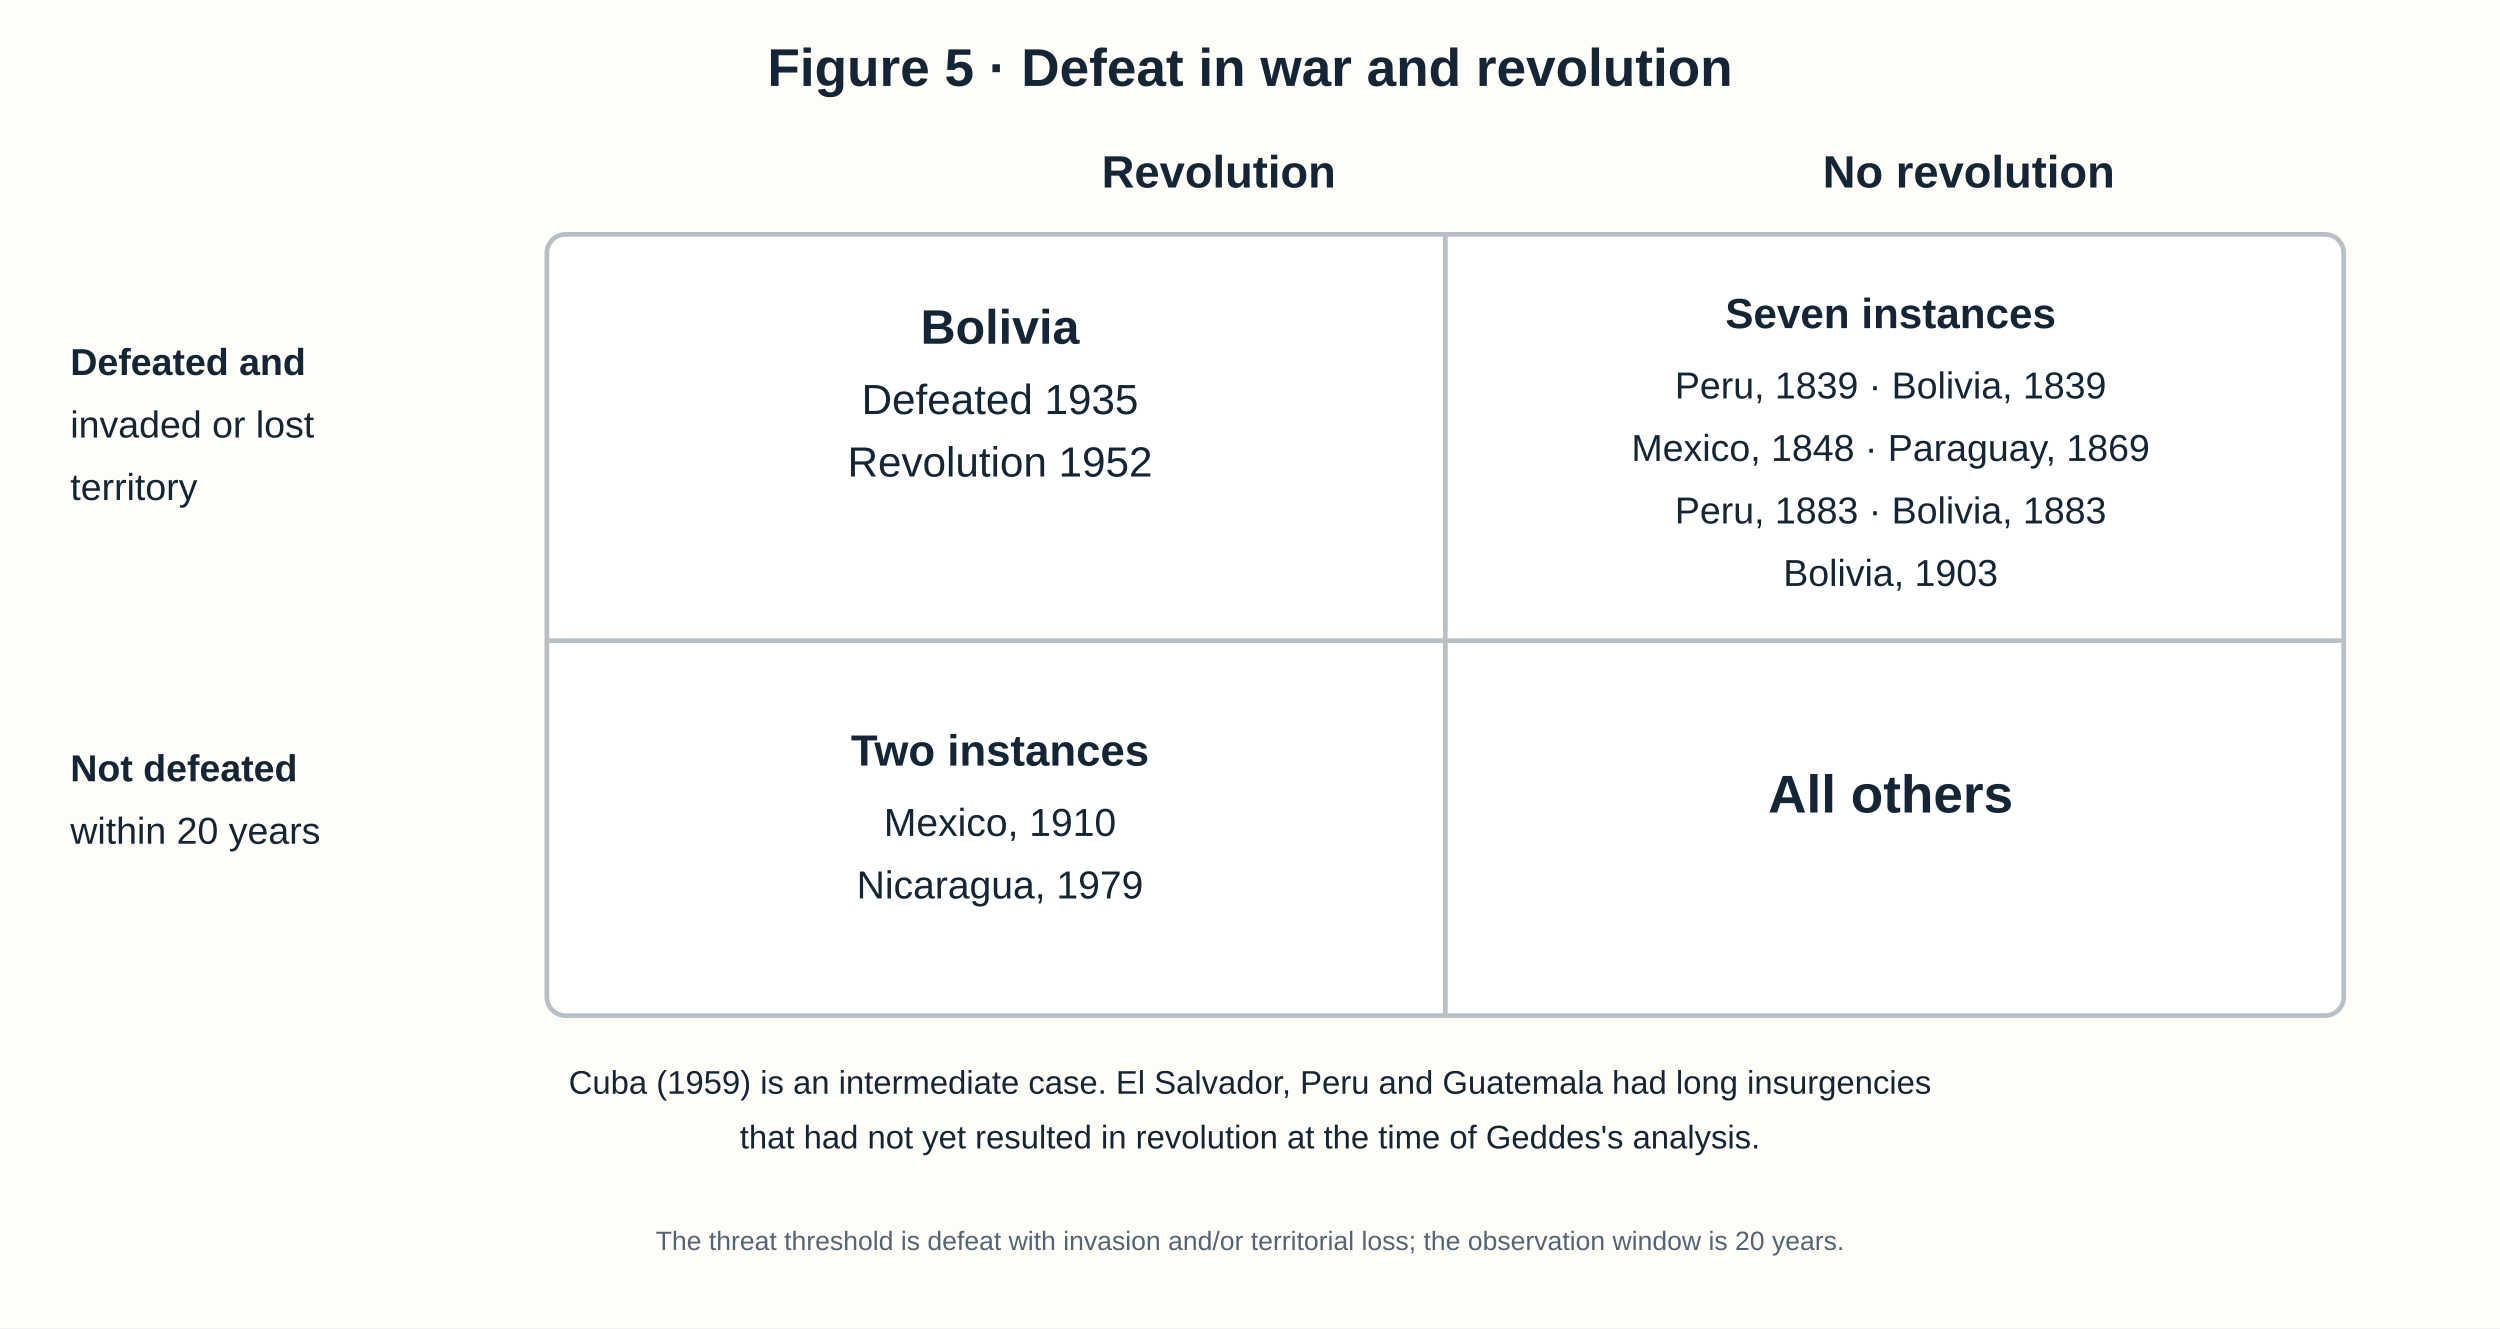
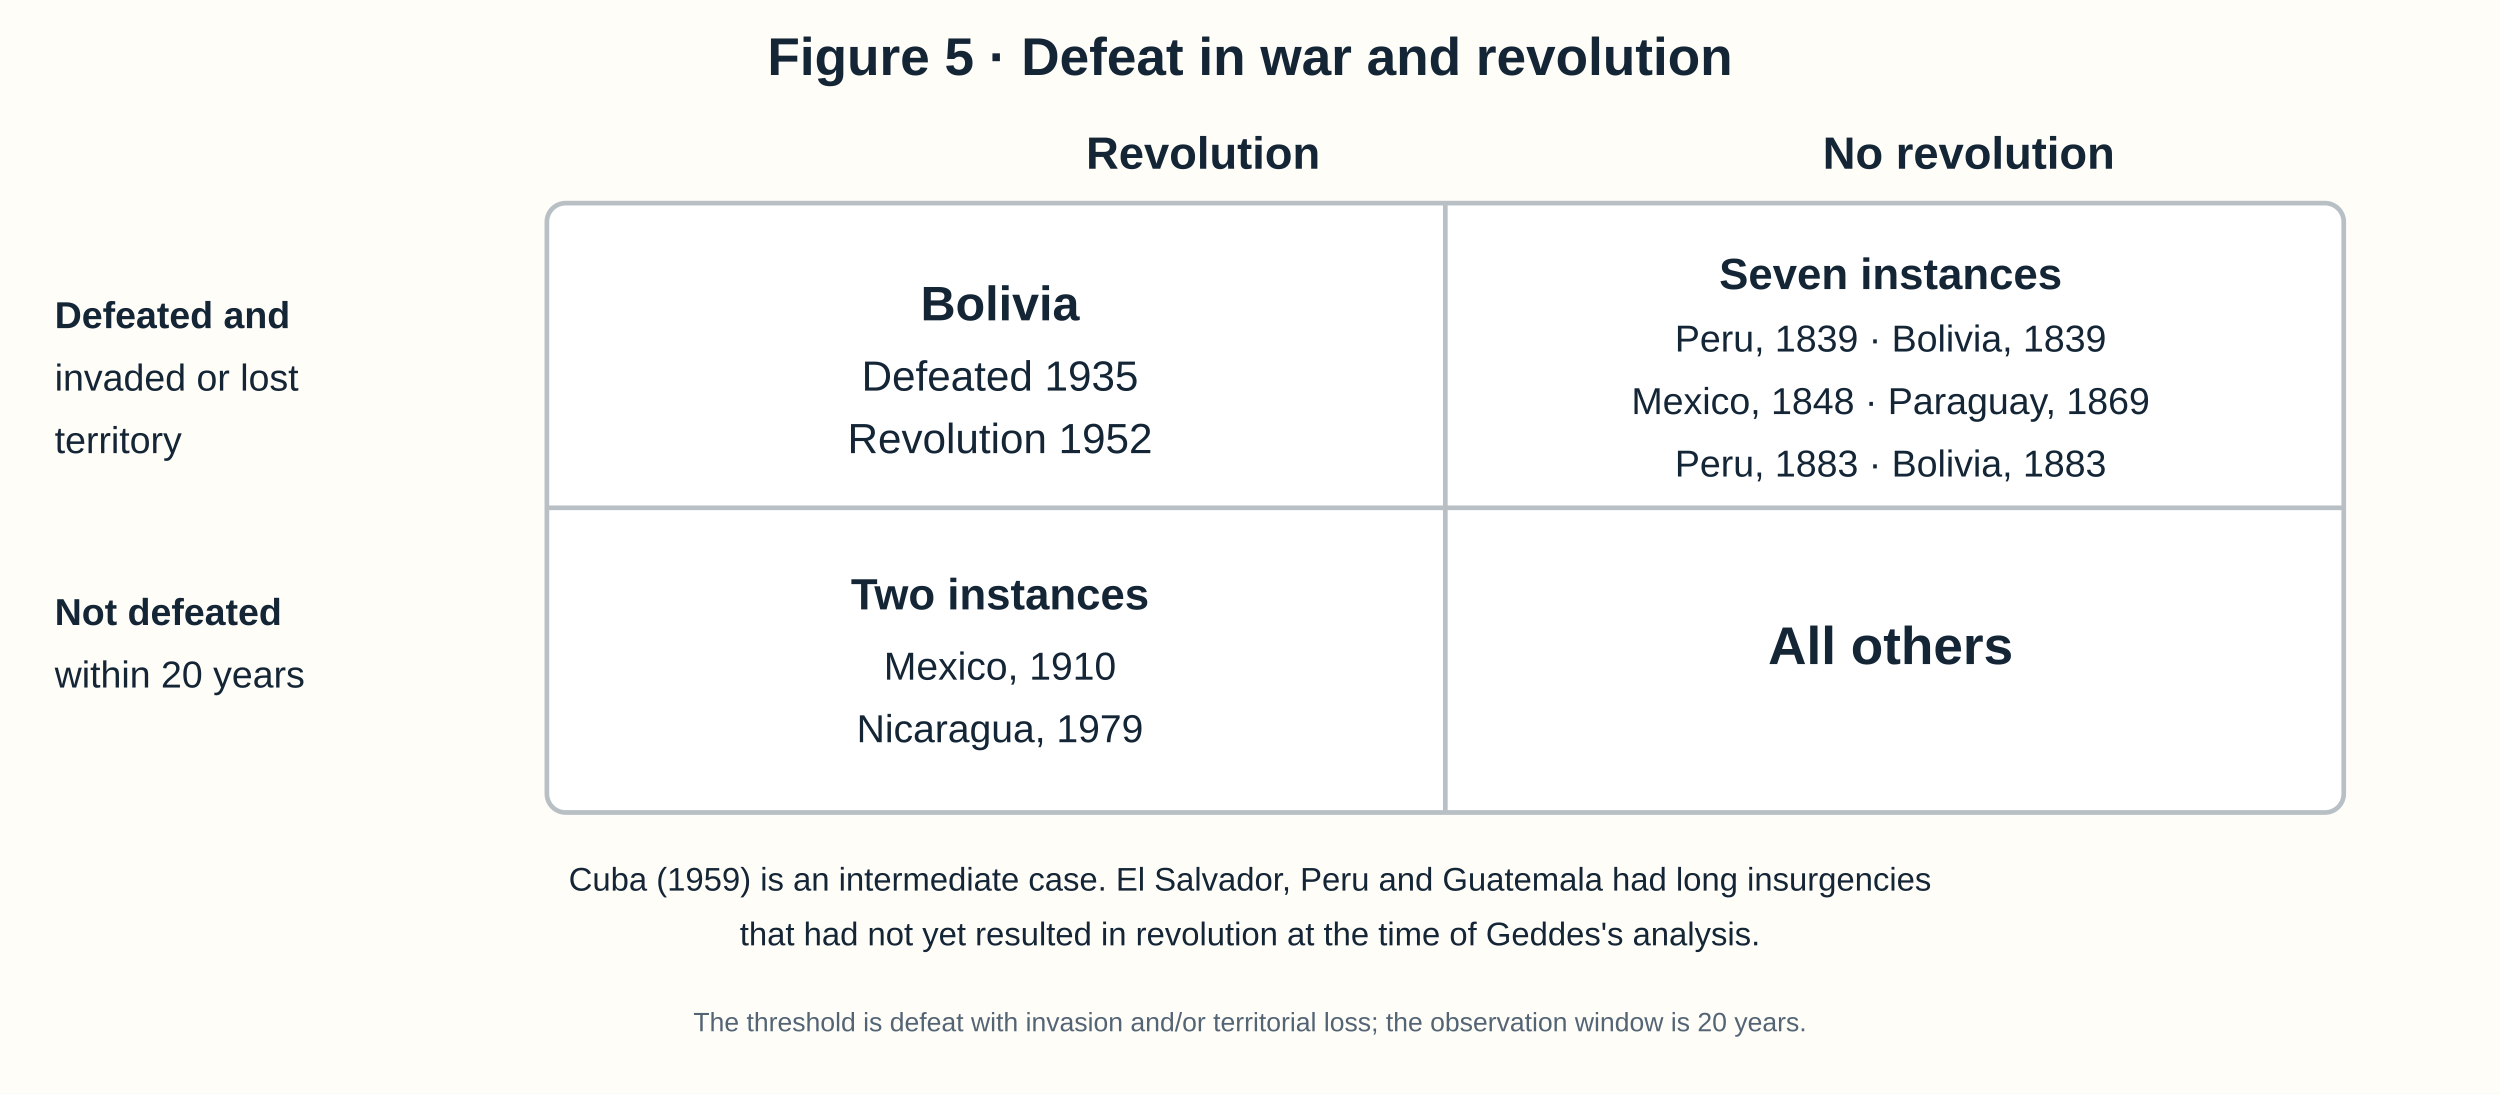
- <svg xmlns="http://www.w3.org/2000/svg" viewBox="0 0 1600 850" role="img" aria-labelledby="t d">
-   <rect width="1600" height="850" fill="#fffdf8" />
-   <text x="800" y="55" text-anchor="middle" font-family="Arial,sans-serif" font-size="34" font-weight="700" fill="#142536">Figure 5 · Defeat in war and revolution</text>
+ <svg xmlns="http://www.w3.org/2000/svg" viewBox="0 0 1600 700" role="img" aria-labelledby="t d">
+   <rect width="1600" height="700" fill="#fffdf8" />
+   <text x="800" y="48" text-anchor="middle" font-family="Arial,sans-serif" font-size="34" font-weight="700" fill="#142536">Figure 5 · Defeat in war and revolution</text>
  <g font-family="Arial,sans-serif" fill="#142536">
-     <text x="780" y="120" text-anchor="middle" font-size="29" font-weight="700">Revolution</text>
-     <text x="1260" y="120" text-anchor="middle" font-size="29" font-weight="700">No revolution</text>
+     <text x="770" y="108" text-anchor="middle" font-size="29" font-weight="700">Revolution</text>
+     <text x="1260" y="108" text-anchor="middle" font-size="29" font-weight="700">No revolution</text>
  </g>
  <g stroke="#b8c0c5" stroke-width="3">
-     <rect x="350" y="150" width="1150" height="500" rx="12" fill="#fff" />
-     <path d="M925 150V650M350 410H1500" />
+     <rect x="350" y="130" width="1150" height="390" rx="12" fill="#fff" />
+     <path d="M925 130V520M350 325H1500" />
  </g>
  <g font-family="Arial,sans-serif" fill="#142536">
-     <text x="45" y="240" font-size="24" font-weight="700">Defeated and</text>
-     <text x="45" y="280" font-size="24">invaded or lost</text>
-     <text x="45" y="320" font-size="24">territory</text>
-     <text x="45" y="500" font-size="24" font-weight="700">Not defeated</text>
-     <text x="45" y="540" font-size="24">within 20 years</text>
-     <text x="640" y="220" text-anchor="middle" font-size="31" font-weight="700">Bolivia</text>
-     <text x="640" y="265" text-anchor="middle" font-size="27">Defeated 1935</text>
-     <text x="640" y="305" text-anchor="middle" font-size="27">Revolution 1952</text>
-     <text x="1210" y="210" text-anchor="middle" font-size="27" font-weight="700">Seven instances</text>
-     <text x="1210" y="255" text-anchor="middle" font-size="24">Peru, 1839 · Bolivia, 1839</text>
-     <text x="1210" y="295" text-anchor="middle" font-size="24">Mexico, 1848 · Paraguay, 1869</text>
-     <text x="1210" y="335" text-anchor="middle" font-size="24">Peru, 1883 · Bolivia, 1883</text>
-     <text x="1210" y="375" text-anchor="middle" font-size="24">Bolivia, 1903</text>
-     <text x="640" y="490" text-anchor="middle" font-size="28" font-weight="700">Two instances</text>
-     <text x="640" y="535" text-anchor="middle" font-size="25">Mexico, 1910</text>
-     <text x="640" y="575" text-anchor="middle" font-size="25">Nicaragua, 1979</text>
-     <text x="1210" y="520" text-anchor="middle" font-size="34" font-weight="700">All others</text>
+     <text x="35" y="210" font-size="24" font-weight="700">Defeated and</text>
+     <text x="35" y="250" font-size="24">invaded or lost</text>
+     <text x="35" y="290" font-size="24">territory</text>
+     <text x="35" y="400" font-size="24" font-weight="700">Not defeated</text>
+     <text x="35" y="440" font-size="24">within 20 years</text>
+     <text x="640" y="205" text-anchor="middle" font-size="31" font-weight="700">Bolivia</text>
+     <text x="640" y="250" text-anchor="middle" font-size="27">Defeated 1935</text>
+     <text x="640" y="290" text-anchor="middle" font-size="27">Revolution 1952</text>
+     <text x="1210" y="185" text-anchor="middle" font-size="28" font-weight="700">Seven instances</text>
+     <text x="1210" y="225" text-anchor="middle" font-size="24">Peru, 1839 · Bolivia, 1839</text>
+     <text x="1210" y="265" text-anchor="middle" font-size="24">Mexico, 1848 · Paraguay, 1869</text>
+     <text x="1210" y="305" text-anchor="middle" font-size="24">Peru, 1883 · Bolivia, 1883</text>
+     <text x="640" y="390" text-anchor="middle" font-size="28" font-weight="700">Two instances</text>
+     <text x="640" y="435" text-anchor="middle" font-size="25">Mexico, 1910</text>
+     <text x="640" y="475" text-anchor="middle" font-size="25">Nicaragua, 1979</text>
+     <text x="1210" y="425" text-anchor="middle" font-size="34" font-weight="700">All others</text>
  </g>
-   <text x="800" y="700" text-anchor="middle" font-family="Arial,sans-serif" font-size="21" fill="#142536">Cuba (1959) is an intermediate case. El Salvador, Peru and Guatemala had long insurgencies</text>
-   <text x="800" y="735" text-anchor="middle" font-family="Arial,sans-serif" font-size="21" fill="#142536">that had not yet resulted in revolution at the time of Geddes's analysis.</text>
-   <text x="800" y="800" text-anchor="middle" font-family="Arial,sans-serif" font-size="17" fill="#536475">The threat threshold is defeat with invasion and/or territorial loss; the observation window is 20 years.</text>
+   <text x="800" y="570" text-anchor="middle" font-family="Arial,sans-serif" font-size="21" fill="#142536">Cuba (1959) is an intermediate case. El Salvador, Peru and Guatemala had long insurgencies</text>
+   <text x="800" y="605" text-anchor="middle" font-family="Arial,sans-serif" font-size="21" fill="#142536">that had not yet resulted in revolution at the time of Geddes's analysis.</text>
+   <text x="800" y="660" text-anchor="middle" font-family="Arial,sans-serif" font-size="17" fill="#536475">The threshold is defeat with invasion and/or territorial loss; the observation window is 20 years.</text>
</svg>
